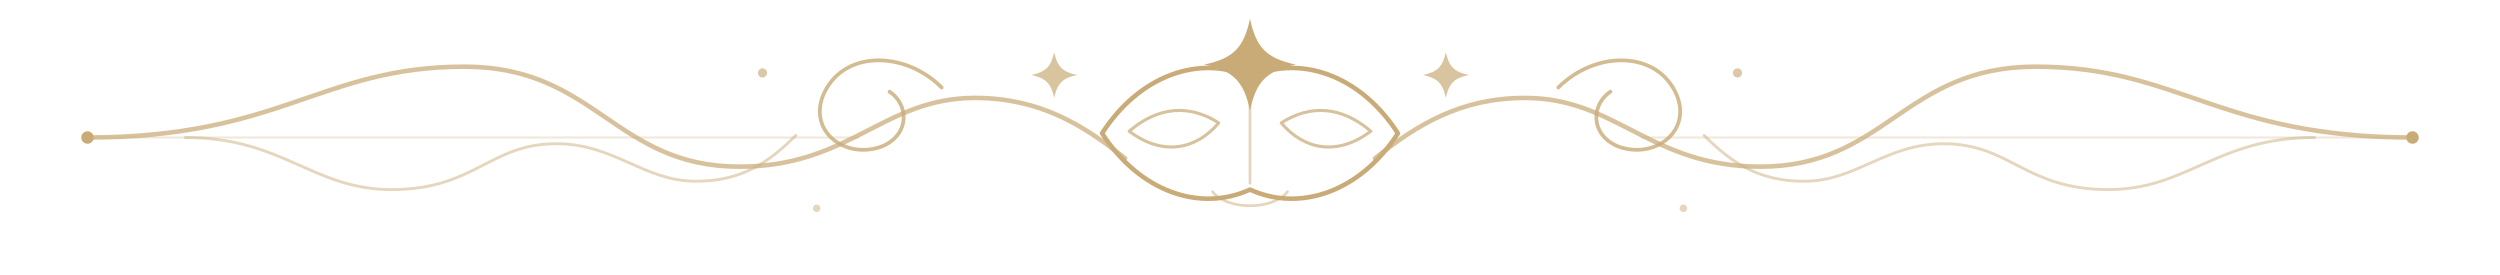
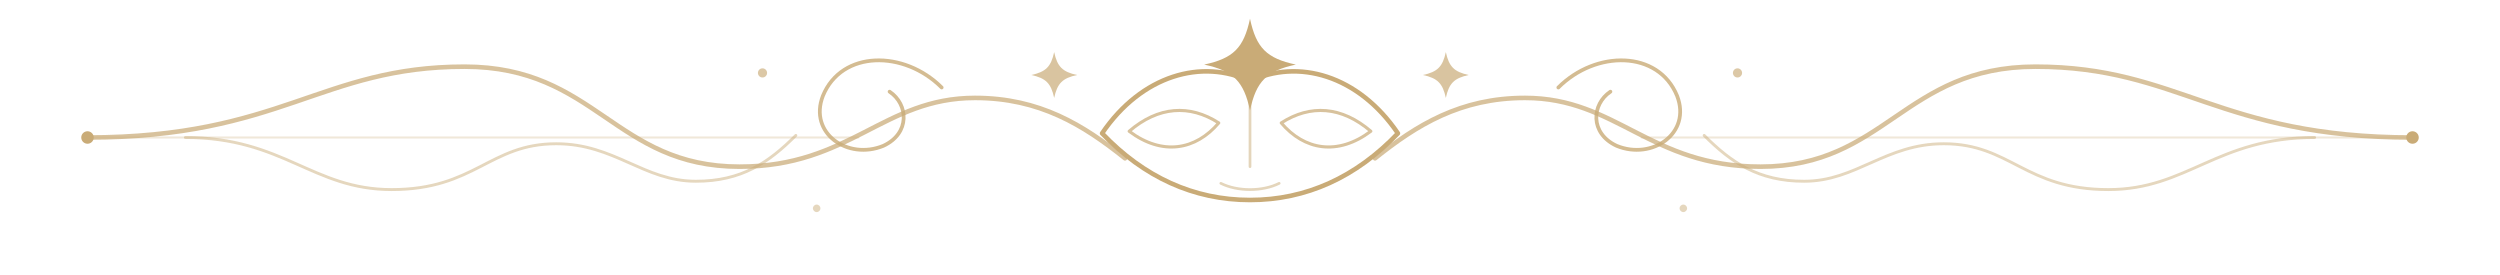
<svg xmlns="http://www.w3.org/2000/svg" viewBox="0 0 1200 132" role="img" aria-labelledby="title desc">
  <g fill="none" stroke="#c9ab77" stroke-linecap="round" stroke-linejoin="round">
    <path opacity=".28" stroke-width="1" d="M42 66H412M788 66h370" />
    <path opacity=".72" stroke-width="2.2" d="M42 66c93 0 112-34 181-34 63 0 72 48 132 48 53 0 69-33 113-33 31 0 52 13 72 29" />
    <path opacity=".72" stroke-width="2.2" d="M1158 66c-93 0-112-34-181-34-63 0-72 48-132 48-53 0-69-33-113-33-31 0-52 13-72 29" />
    <path opacity=".48" stroke-width="1.4" d="M89 66c47 0 61 25 99 25 40 0 47-22 79-22 28 0 42 18 67 18 22 0 35-9 48-22" />
    <path opacity=".48" stroke-width="1.4" d="M1111 66c-47 0-61 25-99 25-40 0-47-22-79-22-28 0-42 18-67 18-22 0-35-9-48-22" />
    <path opacity=".8" stroke-width="1.8" d="M452 42c-18-18-48-18-57 4-7 18 12 31 29 24 13-6 12-20 3-26" />
    <path opacity=".8" stroke-width="1.8" d="M748 42c18-18 48-18 57 4 7 18-12 31-29 24-13-6-12-20-3-26" />
-     <path stroke-width="2.2" d="M529 64c18-28 47-38 71-27 24-11 53-1 71 27-18 28-47 38-71 27-24 11-53 1-71-27Z" />
+     <path stroke-width="2.2" d="M529 64C548 36 577 28 600 39c23-11 52-3 71 25-20 21-44 32-71 32s-51-11-71-32Z" />
    <path opacity=".72" stroke-width="1.5" d="M542 63c14-12 29-13 43-4-11 13-27 16-43 4Zm116 0c-14-12-29-13-43-4 11 13 27 16 43 4Z" />
-     <path opacity=".5" stroke-width="1.3" d="M600 40v48M582 92c7 9 29 9 36 0" />
+     <path opacity=".5" stroke-width="1.3" d="M600 40v40M586 88c8 4 20 4 28 0" />
  </g>
  <g fill="#c9ab77">
    <circle cx="42" cy="66" r="3" />
    <circle cx="1158" cy="66" r="3" />
    <circle cx="366" cy="35" r="2.2" opacity=".65" />
    <circle cx="834" cy="35" r="2.2" opacity=".65" />
    <circle cx="392" cy="100" r="1.8" opacity=".48" />
    <circle cx="808" cy="100" r="1.8" opacity=".48" />
    <path d="M600 9c3 14 8 19 22 22-14 3-19 8-22 22-3-14-8-19-22-22 14-3 19-8 22-22Z" />
    <path opacity=".7" d="M506 25c1.5 7 4 9.5 11 11-7 1.5-9.5 4-11 11-1.5-7-4-9.5-11-11 7-1.5 9.5-4 11-11Zm188 0c1.5 7 4 9.5 11 11-7 1.5-9.5 4-11 11-1.5-7-4-9.5-11-11 7-1.5 9.5-4 11-11Z" />
  </g>
</svg>
